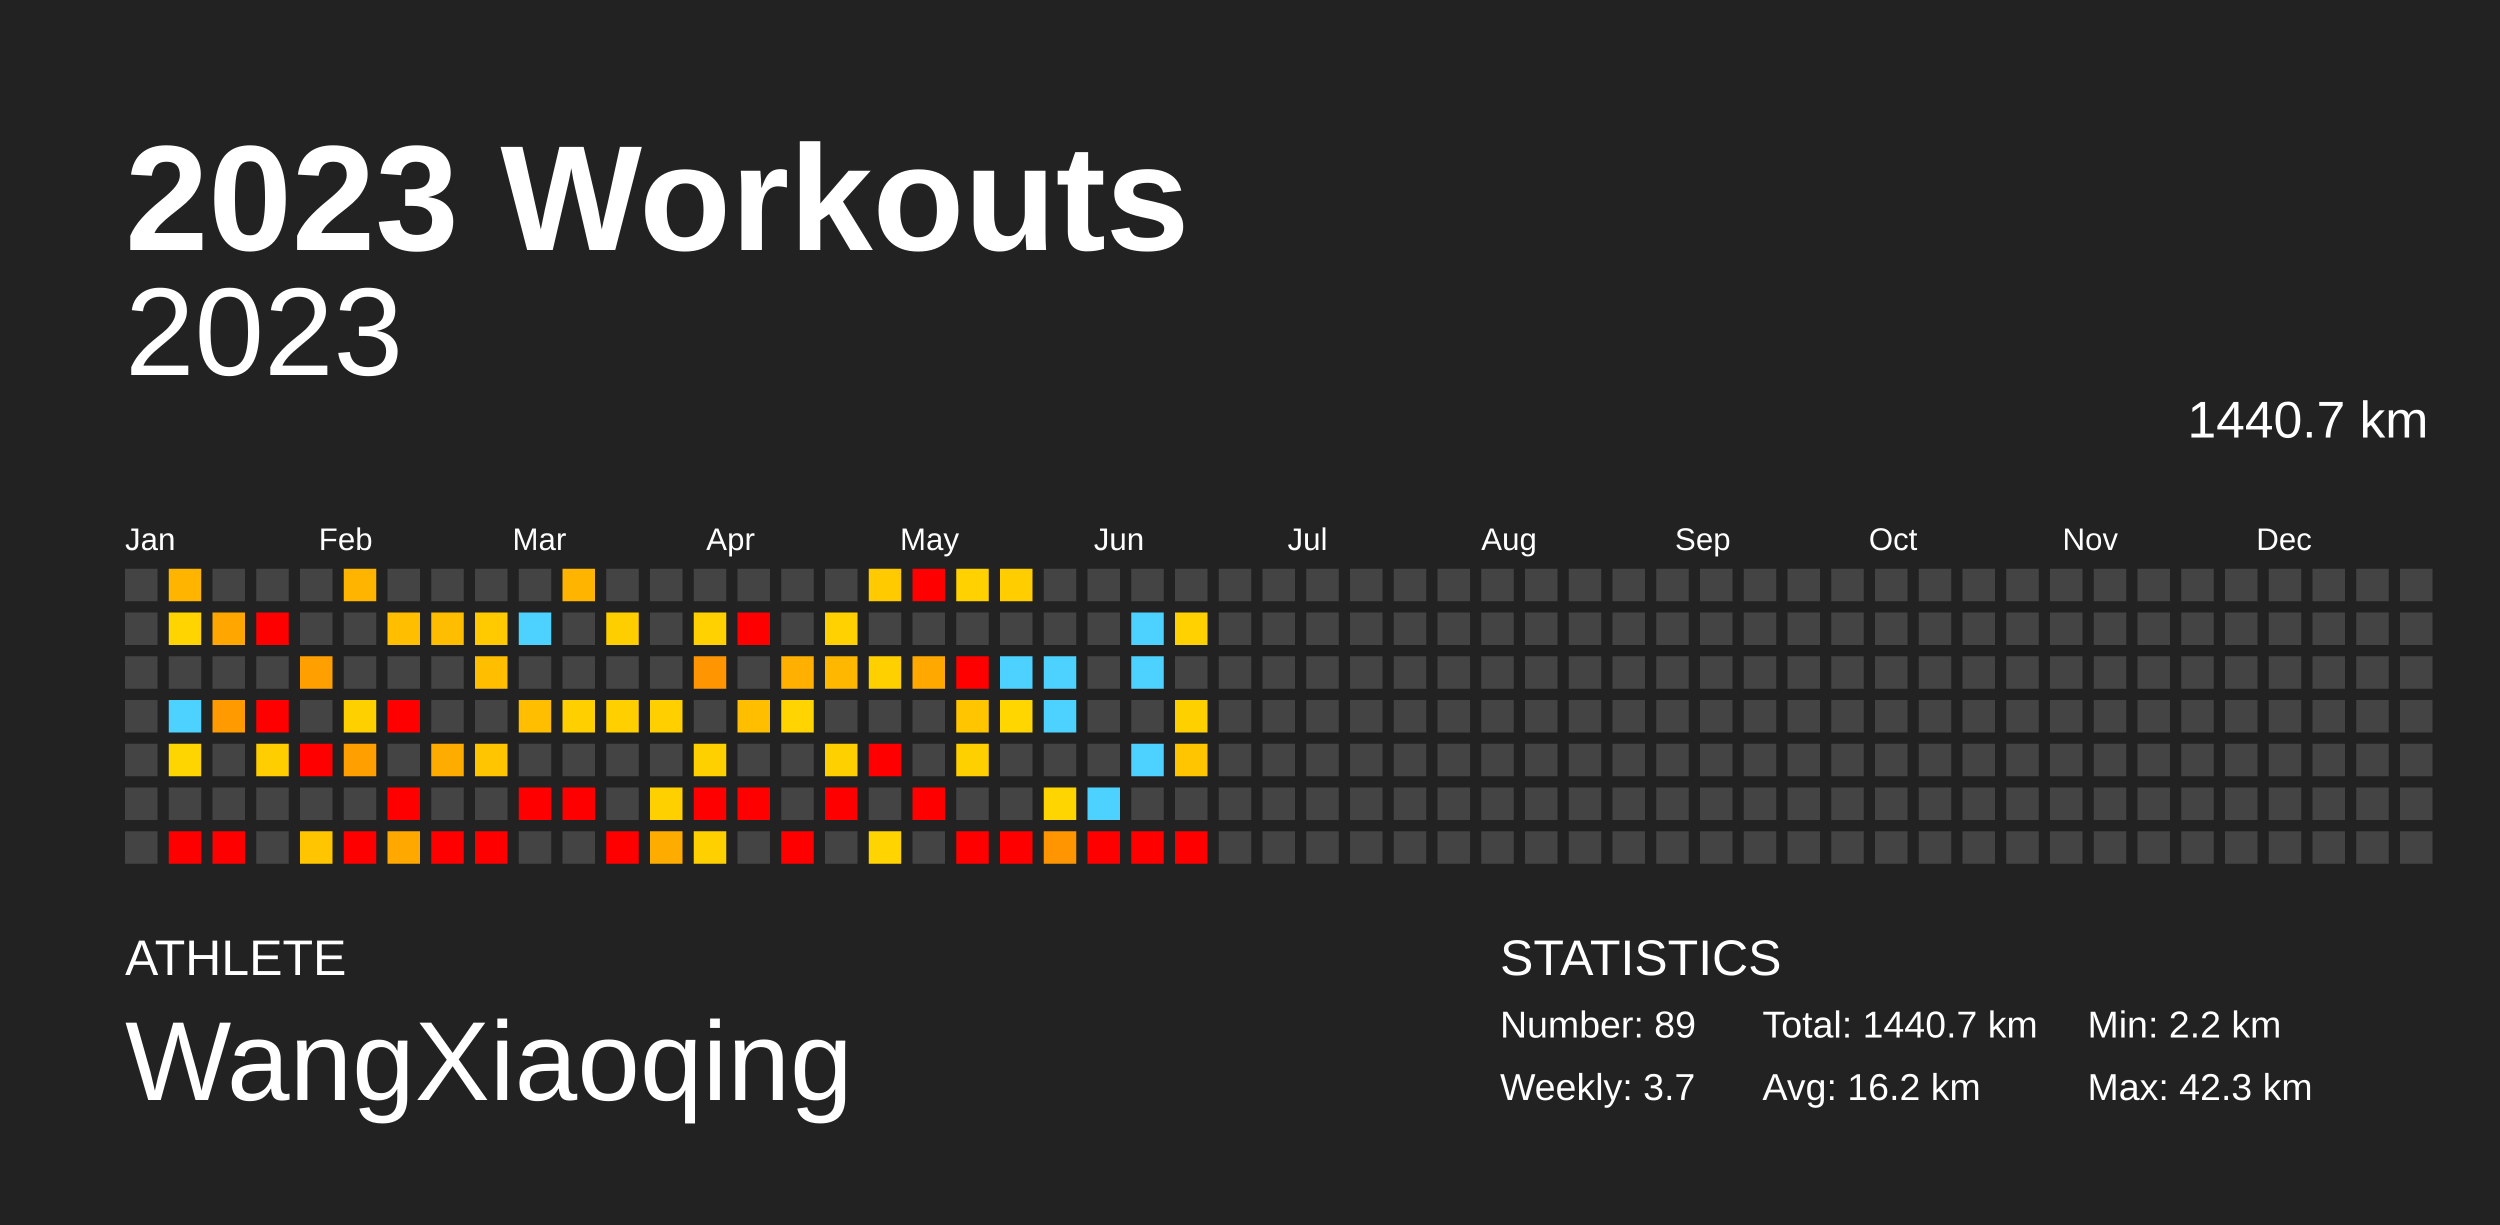
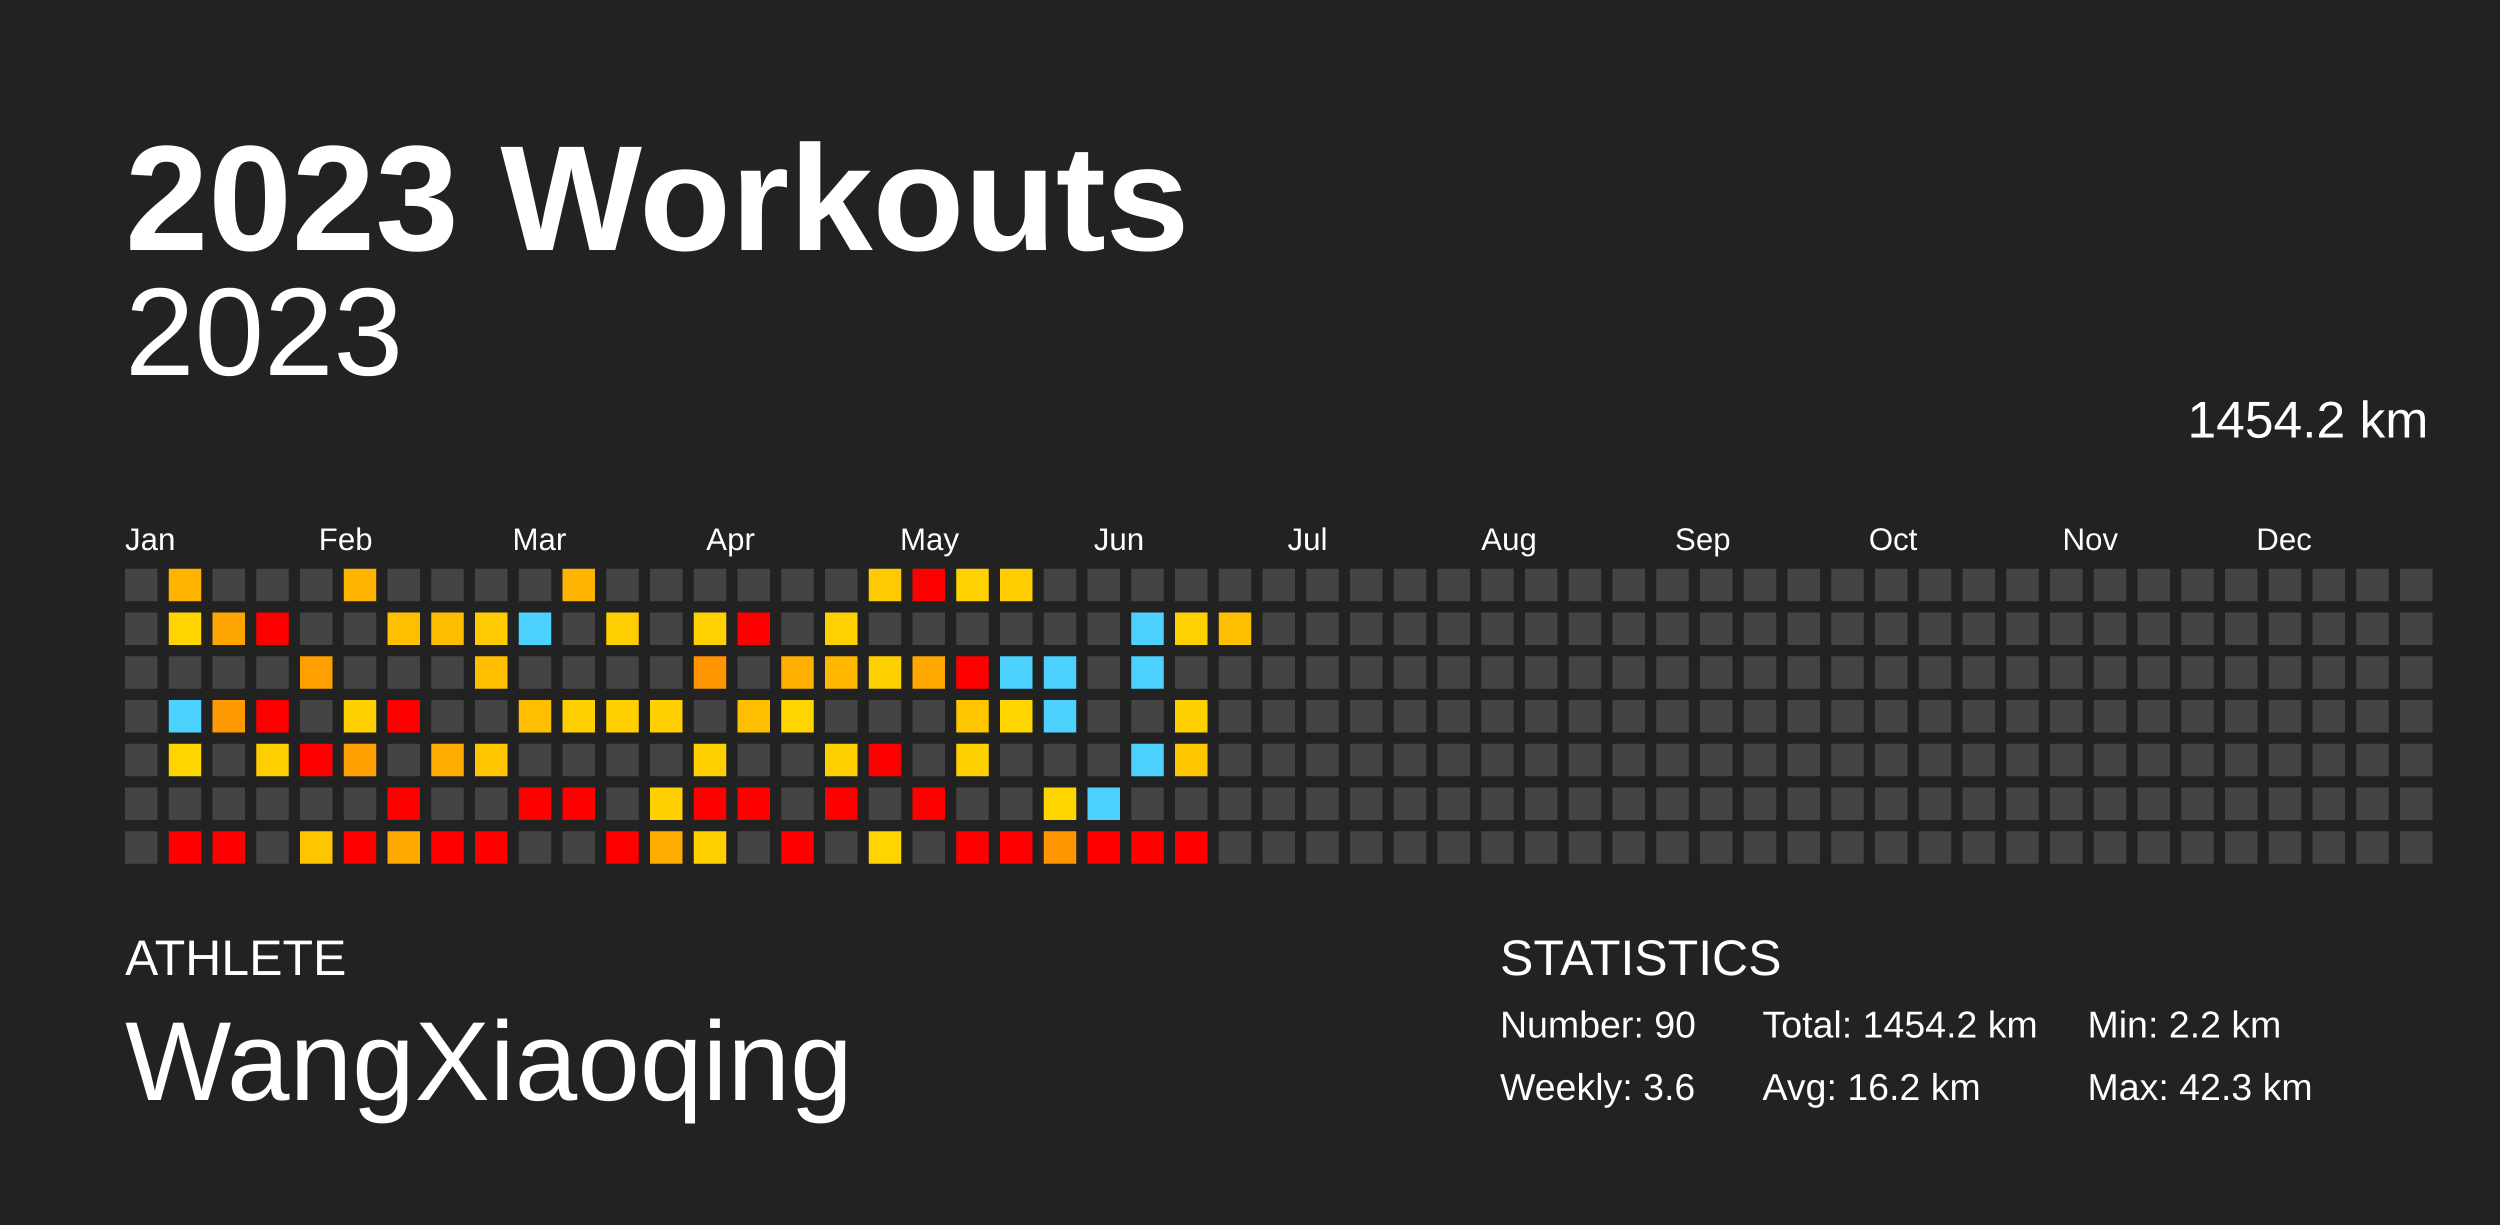
<svg xmlns="http://www.w3.org/2000/svg" baseProfile="full" height="98mm" version="1.1" viewBox="0,0,200,98" width="200mm">
  <defs />
  <rect fill="#222222" height="98" width="200" x="0" y="0" />
  <text fill="#FFFFFF" style="font-size:12px; font-family:Arial; font-weight:bold;" x="10" y="20">2023 Workouts</text>
  <text fill="#FFFFFF" style="font-size:4px; font-family:Arial" x="10" y="78">ATHLETE</text>
  <text fill="#FFFFFF" style="font-size:9px; font-family:Arial" x="10" y="88">WangXiaoqing</text>
  <text fill="#FFFFFF" style="font-size:4px; font-family:Arial" x="120" y="78">STATISTICS</text>
-   <text fill="#FFFFFF" style="font-size:3px; font-family:Arial" x="120" y="83">Number: 89</text>
-   <text fill="#FFFFFF" style="font-size:3px; font-family:Arial" x="120" y="88">Weekly: 3.7</text>
-   <text fill="#FFFFFF" style="font-size:3px; font-family:Arial" x="141" y="83">Total: 1440.7 km</text>
+   <text fill="#FFFFFF" style="font-size:3px; font-family:Arial" x="120" y="83">Number: 90</text>
+   <text fill="#FFFFFF" style="font-size:3px; font-family:Arial" x="120" y="88">Weekly: 3.6</text>
+   <text fill="#FFFFFF" style="font-size:3px; font-family:Arial" x="141" y="83">Total: 1454.2 km</text>
  <text fill="#FFFFFF" style="font-size:3px; font-family:Arial" x="141" y="88">Avg: 16.2 km</text>
  <text fill="#FFFFFF" style="font-size:3px; font-family:Arial" x="167" y="83">Min: 2.2 km</text>
  <text fill="#FFFFFF" style="font-size:3px; font-family:Arial" x="167" y="88">Max: 42.3 km</text>
  <text alignment-baseline="hanging" fill="#FFFFFF" style="font-size:10.0px; font-family:Arial;" x="10" y="30">2023</text>
-   <text alignment-baseline="hanging" fill="#FFFFFF" style="font-size:4.125px; font-family:Arial;" x="175" y="35">1440.7 km</text>
+   <text alignment-baseline="hanging" fill="#FFFFFF" style="font-size:4.125px; font-family:Arial;" x="175" y="35">1454.2 km</text>
  <text fill="#FFFFFF" style="font-size:2.5px; font-family:Arial" x="10.0" y="44">Jan</text>
  <text fill="#FFFFFF" style="font-size:2.5px; font-family:Arial" x="25.5" y="44">Feb</text>
  <text fill="#FFFFFF" style="font-size:2.5px; font-family:Arial" x="41.0" y="44">Mar</text>
  <text fill="#FFFFFF" style="font-size:2.5px; font-family:Arial" x="56.5" y="44">Apr</text>
  <text fill="#FFFFFF" style="font-size:2.5px; font-family:Arial" x="72.0" y="44">May</text>
  <text fill="#FFFFFF" style="font-size:2.5px; font-family:Arial" x="87.5" y="44">Jun</text>
  <text fill="#FFFFFF" style="font-size:2.5px; font-family:Arial" x="103.0" y="44">Jul</text>
  <text fill="#FFFFFF" style="font-size:2.5px; font-family:Arial" x="118.5" y="44">Aug</text>
  <text fill="#FFFFFF" style="font-size:2.5px; font-family:Arial" x="134.0" y="44">Sep</text>
  <text fill="#FFFFFF" style="font-size:2.5px; font-family:Arial" x="149.5" y="44">Oct</text>
  <text fill="#FFFFFF" style="font-size:2.5px; font-family:Arial" x="165.0" y="44">Nov</text>
  <text fill="#FFFFFF" style="font-size:2.5px; font-family:Arial" x="180.5" y="44">Dec</text>
  <rect fill="#444444" height="2.6" width="2.6" x="10.0" y="45.5" />
  <rect fill="#444444" height="2.6" width="2.6" x="10.0" y="49.0" />
  <rect fill="#444444" height="2.6" width="2.6" x="10.0" y="52.5" />
  <rect fill="#444444" height="2.6" width="2.6" x="10.0" y="56.0" />
  <rect fill="#444444" height="2.6" width="2.6" x="10.0" y="59.5" />
  <rect fill="#444444" height="2.6" width="2.6" x="10.0" y="63.0" />
  <rect fill="#444444" height="2.6" width="2.6" x="10.0" y="66.5" />
  <rect fill="#ffb500" height="2.6" width="2.6" x="13.5" y="45.5" />
  <rect fill="#ffd400" height="2.6" width="2.6" x="13.5" y="49.0" />
  <rect fill="#444444" height="2.6" width="2.6" x="13.5" y="52.5" />
  <rect fill="#4dd2ff" height="2.6" width="2.6" x="13.5" y="56.0" />
  <rect fill="#ffd500" height="2.6" width="2.6" x="13.5" y="59.5" />
  <rect fill="#444444" height="2.6" width="2.6" x="13.5" y="63.0" />
  <rect fill="red" height="2.6" width="2.6" x="13.5" y="66.5" />
  <rect fill="#444444" height="2.6" width="2.6" x="17.0" y="45.5" />
  <rect fill="#ffa700" height="2.6" width="2.6" x="17.0" y="49.0" />
  <rect fill="#444444" height="2.6" width="2.6" x="17.0" y="52.5" />
  <rect fill="#ff9b00" height="2.6" width="2.6" x="17.0" y="56.0" />
  <rect fill="#444444" height="2.6" width="2.6" x="17.0" y="59.5" />
  <rect fill="#444444" height="2.6" width="2.6" x="17.0" y="63.0" />
  <rect fill="red" height="2.6" width="2.6" x="17.0" y="66.5" />
  <rect fill="#444444" height="2.6" width="2.6" x="20.5" y="45.5" />
  <rect fill="red" height="2.6" width="2.6" x="20.5" y="49.0" />
  <rect fill="#444444" height="2.6" width="2.6" x="20.5" y="52.5" />
  <rect fill="red" height="2.6" width="2.6" x="20.5" y="56.0" />
  <rect fill="#ffce00" height="2.6" width="2.6" x="20.5" y="59.5" />
  <rect fill="#444444" height="2.6" width="2.6" x="20.5" y="63.0" />
  <rect fill="#444444" height="2.6" width="2.6" x="20.5" y="66.5" />
  <rect fill="#444444" height="2.6" width="2.6" x="24.0" y="45.5" />
  <rect fill="#444444" height="2.6" width="2.6" x="24.0" y="49.0" />
  <rect fill="#ff9f00" height="2.6" width="2.6" x="24.0" y="52.5" />
  <rect fill="#444444" height="2.6" width="2.6" x="24.0" y="56.0" />
  <rect fill="red" height="2.6" width="2.6" x="24.0" y="59.5" />
  <rect fill="#444444" height="2.6" width="2.6" x="24.0" y="63.0" />
  <rect fill="#ffc600" height="2.6" width="2.6" x="24.0" y="66.5" />
  <rect fill="#ffb500" height="2.6" width="2.6" x="27.5" y="45.5" />
  <rect fill="#444444" height="2.6" width="2.6" x="27.5" y="49.0" />
  <rect fill="#444444" height="2.6" width="2.6" x="27.5" y="52.5" />
  <rect fill="#ffd000" height="2.6" width="2.6" x="27.5" y="56.0" />
  <rect fill="#ff9f00" height="2.6" width="2.6" x="27.5" y="59.5" />
  <rect fill="#444444" height="2.6" width="2.6" x="27.5" y="63.0" />
  <rect fill="red" height="2.6" width="2.6" x="27.5" y="66.5" />
  <rect fill="#444444" height="2.6" width="2.6" x="31.0" y="45.5" />
  <rect fill="#ffbf00" height="2.6" width="2.6" x="31.0" y="49.0" />
  <rect fill="#444444" height="2.6" width="2.6" x="31.0" y="52.5" />
  <rect fill="red" height="2.6" width="2.6" x="31.0" y="56.0" />
  <rect fill="#444444" height="2.6" width="2.6" x="31.0" y="59.5" />
  <rect fill="red" height="2.6" width="2.6" x="31.0" y="63.0" />
  <rect fill="#ffa800" height="2.6" width="2.6" x="31.0" y="66.5" />
  <rect fill="#444444" height="2.6" width="2.6" x="34.5" y="45.5" />
  <rect fill="#ffbd00" height="2.6" width="2.6" x="34.5" y="49.0" />
  <rect fill="#444444" height="2.6" width="2.6" x="34.5" y="52.5" />
  <rect fill="#444444" height="2.6" width="2.6" x="34.5" y="56.0" />
  <rect fill="#ffac00" height="2.6" width="2.6" x="34.5" y="59.5" />
  <rect fill="#444444" height="2.6" width="2.6" x="34.5" y="63.0" />
  <rect fill="red" height="2.6" width="2.6" x="34.5" y="66.5" />
  <rect fill="#444444" height="2.6" width="2.6" x="38.0" y="45.5" />
  <rect fill="#ffca00" height="2.6" width="2.6" x="38.0" y="49.0" />
  <rect fill="#ffbf00" height="2.6" width="2.6" x="38.0" y="52.5" />
  <rect fill="#444444" height="2.6" width="2.6" x="38.0" y="56.0" />
  <rect fill="#ffc600" height="2.6" width="2.6" x="38.0" y="59.5" />
  <rect fill="#444444" height="2.6" width="2.6" x="38.0" y="63.0" />
  <rect fill="red" height="2.6" width="2.6" x="38.0" y="66.5" />
  <rect fill="#444444" height="2.6" width="2.6" x="41.5" y="45.5" />
  <rect fill="#4dd2ff" height="2.6" width="2.6" x="41.5" y="49.0" />
  <rect fill="#444444" height="2.6" width="2.6" x="41.5" y="52.5" />
  <rect fill="#ffbf00" height="2.6" width="2.6" x="41.5" y="56.0" />
  <rect fill="#444444" height="2.6" width="2.6" x="41.5" y="59.5" />
  <rect fill="red" height="2.6" width="2.6" x="41.5" y="63.0" />
  <rect fill="#444444" height="2.6" width="2.6" x="41.5" y="66.5" />
  <rect fill="#ffb500" height="2.6" width="2.6" x="45.0" y="45.5" />
  <rect fill="#444444" height="2.6" width="2.6" x="45.0" y="49.0" />
  <rect fill="#444444" height="2.6" width="2.6" x="45.0" y="52.5" />
  <rect fill="#ffcf00" height="2.6" width="2.6" x="45.0" y="56.0" />
  <rect fill="#444444" height="2.6" width="2.6" x="45.0" y="59.5" />
  <rect fill="red" height="2.6" width="2.6" x="45.0" y="63.0" />
  <rect fill="#444444" height="2.6" width="2.6" x="45.0" y="66.5" />
  <rect fill="#444444" height="2.6" width="2.6" x="48.5" y="45.5" />
  <rect fill="#ffce00" height="2.6" width="2.6" x="48.5" y="49.0" />
  <rect fill="#444444" height="2.6" width="2.6" x="48.5" y="52.5" />
  <rect fill="#ffcf00" height="2.6" width="2.6" x="48.5" y="56.0" />
  <rect fill="#444444" height="2.6" width="2.6" x="48.5" y="59.5" />
  <rect fill="#444444" height="2.6" width="2.6" x="48.5" y="63.0" />
  <rect fill="red" height="2.6" width="2.6" x="48.5" y="66.5" />
  <rect fill="#444444" height="2.6" width="2.6" x="52.0" y="45.5" />
  <rect fill="#444444" height="2.6" width="2.6" x="52.0" y="49.0" />
  <rect fill="#444444" height="2.6" width="2.6" x="52.0" y="52.5" />
  <rect fill="#ffcf00" height="2.6" width="2.6" x="52.0" y="56.0" />
  <rect fill="#444444" height="2.6" width="2.6" x="52.0" y="59.5" />
  <rect fill="#ffd000" height="2.6" width="2.6" x="52.0" y="63.0" />
  <rect fill="#ffac00" height="2.6" width="2.6" x="52.0" y="66.5" />
  <rect fill="#444444" height="2.6" width="2.6" x="55.5" y="45.5" />
  <rect fill="#ffd100" height="2.6" width="2.6" x="55.5" y="49.0" />
  <rect fill="#ff9500" height="2.6" width="2.6" x="55.5" y="52.5" />
  <rect fill="#444444" height="2.6" width="2.6" x="55.5" y="56.0" />
  <rect fill="#ffd000" height="2.6" width="2.6" x="55.5" y="59.5" />
  <rect fill="red" height="2.6" width="2.6" x="55.5" y="63.0" />
  <rect fill="#ffd000" height="2.6" width="2.6" x="55.5" y="66.5" />
  <rect fill="#444444" height="2.6" width="2.6" x="59.0" y="45.5" />
  <rect fill="red" height="2.6" width="2.6" x="59.0" y="49.0" />
  <rect fill="#444444" height="2.6" width="2.6" x="59.0" y="52.5" />
  <rect fill="#ffbe00" height="2.6" width="2.6" x="59.0" y="56.0" />
  <rect fill="#444444" height="2.6" width="2.6" x="59.0" y="59.5" />
  <rect fill="red" height="2.6" width="2.6" x="59.0" y="63.0" />
  <rect fill="#444444" height="2.6" width="2.6" x="59.0" y="66.5" />
  <rect fill="#444444" height="2.6" width="2.6" x="62.5" y="45.5" />
  <rect fill="#444444" height="2.6" width="2.6" x="62.5" y="49.0" />
  <rect fill="#ffb000" height="2.6" width="2.6" x="62.5" y="52.5" />
  <rect fill="#ffd400" height="2.6" width="2.6" x="62.5" y="56.0" />
  <rect fill="#444444" height="2.6" width="2.6" x="62.5" y="59.5" />
  <rect fill="#444444" height="2.6" width="2.6" x="62.5" y="63.0" />
  <rect fill="red" height="2.6" width="2.6" x="62.5" y="66.5" />
  <rect fill="#444444" height="2.6" width="2.6" x="66.0" y="45.5" />
  <rect fill="#ffd100" height="2.6" width="2.6" x="66.0" y="49.0" />
  <rect fill="#ffb700" height="2.6" width="2.6" x="66.0" y="52.5" />
  <rect fill="#444444" height="2.6" width="2.6" x="66.0" y="56.0" />
  <rect fill="#ffd000" height="2.6" width="2.6" x="66.0" y="59.5" />
  <rect fill="red" height="2.6" width="2.6" x="66.0" y="63.0" />
  <rect fill="#444444" height="2.6" width="2.6" x="66.0" y="66.5" />
  <rect fill="#ffcb00" height="2.6" width="2.6" x="69.5" y="45.5" />
  <rect fill="#444444" height="2.6" width="2.6" x="69.5" y="49.0" />
  <rect fill="#ffd000" height="2.6" width="2.6" x="69.5" y="52.5" />
  <rect fill="#444444" height="2.6" width="2.6" x="69.5" y="56.0" />
  <rect fill="red" height="2.6" width="2.6" x="69.5" y="59.5" />
  <rect fill="#444444" height="2.6" width="2.6" x="69.5" y="63.0" />
  <rect fill="#ffd400" height="2.6" width="2.6" x="69.5" y="66.5" />
  <rect fill="red" height="2.6" width="2.6" x="73.0" y="45.5" />
  <rect fill="#444444" height="2.6" width="2.6" x="73.0" y="49.0" />
  <rect fill="#ffa900" height="2.6" width="2.6" x="73.0" y="52.5" />
  <rect fill="#444444" height="2.6" width="2.6" x="73.0" y="56.0" />
  <rect fill="#444444" height="2.6" width="2.6" x="73.0" y="59.5" />
  <rect fill="red" height="2.6" width="2.6" x="73.0" y="63.0" />
  <rect fill="#444444" height="2.6" width="2.6" x="73.0" y="66.5" />
  <rect fill="#ffd100" height="2.6" width="2.6" x="76.5" y="45.5" />
  <rect fill="#444444" height="2.6" width="2.6" x="76.5" y="49.0" />
  <rect fill="red" height="2.6" width="2.6" x="76.5" y="52.5" />
  <rect fill="#ffc600" height="2.6" width="2.6" x="76.5" y="56.0" />
  <rect fill="#ffd000" height="2.6" width="2.6" x="76.5" y="59.5" />
  <rect fill="#444444" height="2.6" width="2.6" x="76.5" y="63.0" />
  <rect fill="red" height="2.6" width="2.6" x="76.5" y="66.5" />
  <rect fill="#ffcd00" height="2.6" width="2.6" x="80.0" y="45.5" />
  <rect fill="#444444" height="2.6" width="2.6" x="80.0" y="49.0" />
  <rect fill="#4dd2ff" height="2.6" width="2.6" x="80.0" y="52.5" />
  <rect fill="#ffd600" height="2.6" width="2.6" x="80.0" y="56.0" />
  <rect fill="#444444" height="2.6" width="2.6" x="80.0" y="59.5" />
  <rect fill="#444444" height="2.6" width="2.6" x="80.0" y="63.0" />
  <rect fill="red" height="2.6" width="2.6" x="80.0" y="66.5" />
  <rect fill="#444444" height="2.6" width="2.6" x="83.5" y="45.5" />
  <rect fill="#444444" height="2.6" width="2.6" x="83.5" y="49.0" />
  <rect fill="#4dd2ff" height="2.6" width="2.6" x="83.5" y="52.5" />
  <rect fill="#4dd2ff" height="2.6" width="2.6" x="83.5" y="56.0" />
  <rect fill="#444444" height="2.6" width="2.6" x="83.5" y="59.5" />
  <rect fill="#ffd500" height="2.6" width="2.6" x="83.5" y="63.0" />
  <rect fill="#ff9500" height="2.6" width="2.6" x="83.5" y="66.5" />
  <rect fill="#444444" height="2.6" width="2.6" x="87.0" y="45.5" />
  <rect fill="#444444" height="2.6" width="2.6" x="87.0" y="49.0" />
  <rect fill="#444444" height="2.6" width="2.6" x="87.0" y="52.5" />
  <rect fill="#444444" height="2.6" width="2.6" x="87.0" y="56.0" />
  <rect fill="#444444" height="2.6" width="2.6" x="87.0" y="59.5" />
  <rect fill="#4dd2ff" height="2.6" width="2.6" x="87.0" y="63.0" />
  <rect fill="red" height="2.6" width="2.6" x="87.0" y="66.5" />
  <rect fill="#444444" height="2.6" width="2.6" x="90.5" y="45.5" />
  <rect fill="#4dd2ff" height="2.6" width="2.6" x="90.5" y="49.0" />
  <rect fill="#4dd2ff" height="2.6" width="2.6" x="90.5" y="52.5" />
  <rect fill="#444444" height="2.6" width="2.6" x="90.5" y="56.0" />
  <rect fill="#4dd2ff" height="2.6" width="2.6" x="90.5" y="59.5" />
  <rect fill="#444444" height="2.6" width="2.6" x="90.5" y="63.0" />
  <rect fill="red" height="2.6" width="2.6" x="90.5" y="66.5" />
  <rect fill="#444444" height="2.6" width="2.6" x="94.0" y="45.5" />
  <rect fill="#ffd100" height="2.6" width="2.6" x="94.0" y="49.0" />
  <rect fill="#444444" height="2.6" width="2.6" x="94.0" y="52.5" />
  <rect fill="#ffd000" height="2.6" width="2.6" x="94.0" y="56.0" />
  <rect fill="#ffc600" height="2.6" width="2.6" x="94.0" y="59.5" />
  <rect fill="#444444" height="2.6" width="2.6" x="94.0" y="63.0" />
  <rect fill="red" height="2.6" width="2.6" x="94.0" y="66.5" />
  <rect fill="#444444" height="2.6" width="2.6" x="97.5" y="45.5" />
-   <rect fill="#444444" height="2.6" width="2.6" x="97.5" y="49.0" />
+   <rect fill="#ffc000" height="2.6" width="2.6" x="97.5" y="49.0" />
  <rect fill="#444444" height="2.6" width="2.6" x="97.5" y="52.5" />
  <rect fill="#444444" height="2.6" width="2.6" x="97.5" y="56.0" />
  <rect fill="#444444" height="2.6" width="2.6" x="97.5" y="59.5" />
  <rect fill="#444444" height="2.6" width="2.6" x="97.5" y="63.0" />
  <rect fill="#444444" height="2.6" width="2.6" x="97.5" y="66.5" />
  <rect fill="#444444" height="2.6" width="2.6" x="101.0" y="45.5" />
  <rect fill="#444444" height="2.6" width="2.6" x="101.0" y="49.0" />
  <rect fill="#444444" height="2.6" width="2.6" x="101.0" y="52.5" />
  <rect fill="#444444" height="2.6" width="2.6" x="101.0" y="56.0" />
  <rect fill="#444444" height="2.6" width="2.6" x="101.0" y="59.5" />
  <rect fill="#444444" height="2.6" width="2.6" x="101.0" y="63.0" />
  <rect fill="#444444" height="2.6" width="2.6" x="101.0" y="66.5" />
  <rect fill="#444444" height="2.6" width="2.6" x="104.5" y="45.5" />
  <rect fill="#444444" height="2.6" width="2.6" x="104.5" y="49.0" />
  <rect fill="#444444" height="2.6" width="2.6" x="104.5" y="52.5" />
  <rect fill="#444444" height="2.6" width="2.6" x="104.5" y="56.0" />
  <rect fill="#444444" height="2.6" width="2.6" x="104.5" y="59.5" />
  <rect fill="#444444" height="2.6" width="2.6" x="104.5" y="63.0" />
  <rect fill="#444444" height="2.6" width="2.6" x="104.5" y="66.5" />
  <rect fill="#444444" height="2.6" width="2.6" x="108.0" y="45.5" />
  <rect fill="#444444" height="2.6" width="2.6" x="108.0" y="49.0" />
  <rect fill="#444444" height="2.6" width="2.6" x="108.0" y="52.5" />
  <rect fill="#444444" height="2.6" width="2.6" x="108.0" y="56.0" />
  <rect fill="#444444" height="2.6" width="2.6" x="108.0" y="59.5" />
  <rect fill="#444444" height="2.6" width="2.6" x="108.0" y="63.0" />
  <rect fill="#444444" height="2.6" width="2.6" x="108.0" y="66.5" />
  <rect fill="#444444" height="2.6" width="2.6" x="111.5" y="45.5" />
  <rect fill="#444444" height="2.6" width="2.6" x="111.5" y="49.0" />
  <rect fill="#444444" height="2.6" width="2.6" x="111.5" y="52.5" />
  <rect fill="#444444" height="2.6" width="2.6" x="111.5" y="56.0" />
  <rect fill="#444444" height="2.6" width="2.6" x="111.5" y="59.5" />
  <rect fill="#444444" height="2.6" width="2.6" x="111.5" y="63.0" />
  <rect fill="#444444" height="2.6" width="2.6" x="111.5" y="66.5" />
  <rect fill="#444444" height="2.6" width="2.6" x="115.0" y="45.5" />
  <rect fill="#444444" height="2.6" width="2.6" x="115.0" y="49.0" />
  <rect fill="#444444" height="2.6" width="2.6" x="115.0" y="52.5" />
  <rect fill="#444444" height="2.6" width="2.6" x="115.0" y="56.0" />
  <rect fill="#444444" height="2.6" width="2.6" x="115.0" y="59.5" />
  <rect fill="#444444" height="2.6" width="2.6" x="115.0" y="63.0" />
  <rect fill="#444444" height="2.6" width="2.6" x="115.0" y="66.5" />
  <rect fill="#444444" height="2.6" width="2.6" x="118.5" y="45.5" />
  <rect fill="#444444" height="2.6" width="2.6" x="118.5" y="49.0" />
  <rect fill="#444444" height="2.6" width="2.6" x="118.5" y="52.5" />
  <rect fill="#444444" height="2.6" width="2.6" x="118.5" y="56.0" />
  <rect fill="#444444" height="2.6" width="2.6" x="118.5" y="59.5" />
  <rect fill="#444444" height="2.6" width="2.6" x="118.5" y="63.0" />
  <rect fill="#444444" height="2.6" width="2.6" x="118.5" y="66.5" />
  <rect fill="#444444" height="2.6" width="2.6" x="122.0" y="45.5" />
  <rect fill="#444444" height="2.6" width="2.6" x="122.0" y="49.0" />
  <rect fill="#444444" height="2.6" width="2.6" x="122.0" y="52.5" />
  <rect fill="#444444" height="2.6" width="2.6" x="122.0" y="56.0" />
  <rect fill="#444444" height="2.6" width="2.6" x="122.0" y="59.5" />
  <rect fill="#444444" height="2.6" width="2.6" x="122.0" y="63.0" />
  <rect fill="#444444" height="2.6" width="2.6" x="122.0" y="66.5" />
  <rect fill="#444444" height="2.6" width="2.6" x="125.5" y="45.5" />
  <rect fill="#444444" height="2.6" width="2.6" x="125.5" y="49.0" />
  <rect fill="#444444" height="2.6" width="2.6" x="125.5" y="52.5" />
  <rect fill="#444444" height="2.6" width="2.6" x="125.5" y="56.0" />
  <rect fill="#444444" height="2.6" width="2.6" x="125.5" y="59.5" />
  <rect fill="#444444" height="2.6" width="2.6" x="125.5" y="63.0" />
  <rect fill="#444444" height="2.6" width="2.6" x="125.5" y="66.5" />
  <rect fill="#444444" height="2.6" width="2.6" x="129.0" y="45.5" />
  <rect fill="#444444" height="2.6" width="2.6" x="129.0" y="49.0" />
  <rect fill="#444444" height="2.6" width="2.6" x="129.0" y="52.5" />
  <rect fill="#444444" height="2.6" width="2.6" x="129.0" y="56.0" />
  <rect fill="#444444" height="2.6" width="2.6" x="129.0" y="59.5" />
  <rect fill="#444444" height="2.6" width="2.6" x="129.0" y="63.0" />
  <rect fill="#444444" height="2.6" width="2.6" x="129.0" y="66.5" />
  <rect fill="#444444" height="2.6" width="2.6" x="132.5" y="45.5" />
  <rect fill="#444444" height="2.6" width="2.6" x="132.5" y="49.0" />
  <rect fill="#444444" height="2.6" width="2.6" x="132.5" y="52.5" />
  <rect fill="#444444" height="2.6" width="2.6" x="132.5" y="56.0" />
  <rect fill="#444444" height="2.6" width="2.6" x="132.5" y="59.5" />
  <rect fill="#444444" height="2.6" width="2.6" x="132.5" y="63.0" />
  <rect fill="#444444" height="2.6" width="2.6" x="132.5" y="66.5" />
  <rect fill="#444444" height="2.6" width="2.6" x="136.0" y="45.5" />
  <rect fill="#444444" height="2.6" width="2.6" x="136.0" y="49.0" />
  <rect fill="#444444" height="2.6" width="2.6" x="136.0" y="52.5" />
  <rect fill="#444444" height="2.6" width="2.6" x="136.0" y="56.0" />
  <rect fill="#444444" height="2.6" width="2.6" x="136.0" y="59.5" />
  <rect fill="#444444" height="2.6" width="2.6" x="136.0" y="63.0" />
  <rect fill="#444444" height="2.6" width="2.6" x="136.0" y="66.5" />
  <rect fill="#444444" height="2.6" width="2.6" x="139.5" y="45.5" />
  <rect fill="#444444" height="2.6" width="2.6" x="139.5" y="49.0" />
  <rect fill="#444444" height="2.6" width="2.6" x="139.5" y="52.5" />
  <rect fill="#444444" height="2.6" width="2.6" x="139.5" y="56.0" />
  <rect fill="#444444" height="2.6" width="2.6" x="139.5" y="59.5" />
  <rect fill="#444444" height="2.6" width="2.6" x="139.5" y="63.0" />
  <rect fill="#444444" height="2.6" width="2.6" x="139.5" y="66.5" />
  <rect fill="#444444" height="2.6" width="2.6" x="143.0" y="45.5" />
  <rect fill="#444444" height="2.6" width="2.6" x="143.0" y="49.0" />
  <rect fill="#444444" height="2.6" width="2.6" x="143.0" y="52.5" />
  <rect fill="#444444" height="2.6" width="2.6" x="143.0" y="56.0" />
  <rect fill="#444444" height="2.6" width="2.6" x="143.0" y="59.5" />
  <rect fill="#444444" height="2.6" width="2.6" x="143.0" y="63.0" />
  <rect fill="#444444" height="2.6" width="2.6" x="143.0" y="66.5" />
  <rect fill="#444444" height="2.6" width="2.6" x="146.5" y="45.5" />
  <rect fill="#444444" height="2.6" width="2.6" x="146.5" y="49.0" />
  <rect fill="#444444" height="2.6" width="2.6" x="146.5" y="52.5" />
  <rect fill="#444444" height="2.6" width="2.6" x="146.5" y="56.0" />
  <rect fill="#444444" height="2.6" width="2.6" x="146.5" y="59.5" />
  <rect fill="#444444" height="2.6" width="2.6" x="146.5" y="63.0" />
  <rect fill="#444444" height="2.6" width="2.6" x="146.5" y="66.5" />
  <rect fill="#444444" height="2.6" width="2.6" x="150.0" y="45.5" />
  <rect fill="#444444" height="2.6" width="2.6" x="150.0" y="49.0" />
  <rect fill="#444444" height="2.6" width="2.6" x="150.0" y="52.5" />
  <rect fill="#444444" height="2.6" width="2.6" x="150.0" y="56.0" />
  <rect fill="#444444" height="2.6" width="2.6" x="150.0" y="59.5" />
  <rect fill="#444444" height="2.6" width="2.6" x="150.0" y="63.0" />
  <rect fill="#444444" height="2.6" width="2.6" x="150.0" y="66.5" />
  <rect fill="#444444" height="2.6" width="2.6" x="153.5" y="45.5" />
  <rect fill="#444444" height="2.6" width="2.6" x="153.5" y="49.0" />
  <rect fill="#444444" height="2.6" width="2.6" x="153.5" y="52.5" />
  <rect fill="#444444" height="2.6" width="2.6" x="153.5" y="56.0" />
  <rect fill="#444444" height="2.6" width="2.6" x="153.5" y="59.5" />
  <rect fill="#444444" height="2.6" width="2.6" x="153.5" y="63.0" />
  <rect fill="#444444" height="2.6" width="2.6" x="153.5" y="66.5" />
  <rect fill="#444444" height="2.6" width="2.6" x="157.0" y="45.5" />
  <rect fill="#444444" height="2.6" width="2.6" x="157.0" y="49.0" />
  <rect fill="#444444" height="2.6" width="2.6" x="157.0" y="52.5" />
  <rect fill="#444444" height="2.6" width="2.6" x="157.0" y="56.0" />
  <rect fill="#444444" height="2.6" width="2.6" x="157.0" y="59.5" />
  <rect fill="#444444" height="2.6" width="2.6" x="157.0" y="63.0" />
  <rect fill="#444444" height="2.6" width="2.6" x="157.0" y="66.5" />
  <rect fill="#444444" height="2.6" width="2.6" x="160.5" y="45.5" />
  <rect fill="#444444" height="2.6" width="2.6" x="160.5" y="49.0" />
  <rect fill="#444444" height="2.6" width="2.6" x="160.5" y="52.5" />
  <rect fill="#444444" height="2.6" width="2.6" x="160.5" y="56.0" />
  <rect fill="#444444" height="2.6" width="2.6" x="160.5" y="59.5" />
  <rect fill="#444444" height="2.6" width="2.6" x="160.5" y="63.0" />
  <rect fill="#444444" height="2.6" width="2.6" x="160.5" y="66.5" />
  <rect fill="#444444" height="2.6" width="2.6" x="164.0" y="45.5" />
  <rect fill="#444444" height="2.6" width="2.6" x="164.0" y="49.0" />
  <rect fill="#444444" height="2.6" width="2.6" x="164.0" y="52.5" />
  <rect fill="#444444" height="2.6" width="2.6" x="164.0" y="56.0" />
  <rect fill="#444444" height="2.6" width="2.6" x="164.0" y="59.5" />
  <rect fill="#444444" height="2.6" width="2.6" x="164.0" y="63.0" />
  <rect fill="#444444" height="2.6" width="2.6" x="164.0" y="66.5" />
  <rect fill="#444444" height="2.6" width="2.6" x="167.5" y="45.5" />
  <rect fill="#444444" height="2.6" width="2.6" x="167.5" y="49.0" />
  <rect fill="#444444" height="2.6" width="2.6" x="167.5" y="52.5" />
  <rect fill="#444444" height="2.6" width="2.6" x="167.5" y="56.0" />
  <rect fill="#444444" height="2.6" width="2.6" x="167.5" y="59.5" />
  <rect fill="#444444" height="2.6" width="2.6" x="167.5" y="63.0" />
  <rect fill="#444444" height="2.6" width="2.6" x="167.5" y="66.5" />
  <rect fill="#444444" height="2.6" width="2.6" x="171.0" y="45.5" />
  <rect fill="#444444" height="2.6" width="2.6" x="171.0" y="49.0" />
  <rect fill="#444444" height="2.6" width="2.6" x="171.0" y="52.5" />
  <rect fill="#444444" height="2.6" width="2.6" x="171.0" y="56.0" />
  <rect fill="#444444" height="2.6" width="2.6" x="171.0" y="59.5" />
  <rect fill="#444444" height="2.6" width="2.6" x="171.0" y="63.0" />
  <rect fill="#444444" height="2.6" width="2.6" x="171.0" y="66.5" />
  <rect fill="#444444" height="2.6" width="2.6" x="174.5" y="45.5" />
  <rect fill="#444444" height="2.6" width="2.6" x="174.5" y="49.0" />
  <rect fill="#444444" height="2.6" width="2.6" x="174.5" y="52.5" />
  <rect fill="#444444" height="2.6" width="2.6" x="174.5" y="56.0" />
  <rect fill="#444444" height="2.6" width="2.6" x="174.5" y="59.5" />
  <rect fill="#444444" height="2.6" width="2.6" x="174.5" y="63.0" />
  <rect fill="#444444" height="2.6" width="2.6" x="174.5" y="66.5" />
  <rect fill="#444444" height="2.6" width="2.6" x="178.0" y="45.5" />
  <rect fill="#444444" height="2.6" width="2.6" x="178.0" y="49.0" />
  <rect fill="#444444" height="2.6" width="2.6" x="178.0" y="52.5" />
  <rect fill="#444444" height="2.6" width="2.6" x="178.0" y="56.0" />
  <rect fill="#444444" height="2.6" width="2.6" x="178.0" y="59.5" />
  <rect fill="#444444" height="2.6" width="2.6" x="178.0" y="63.0" />
  <rect fill="#444444" height="2.6" width="2.6" x="178.0" y="66.5" />
  <rect fill="#444444" height="2.6" width="2.6" x="181.5" y="45.5" />
  <rect fill="#444444" height="2.6" width="2.6" x="181.5" y="49.0" />
  <rect fill="#444444" height="2.6" width="2.6" x="181.5" y="52.5" />
  <rect fill="#444444" height="2.6" width="2.6" x="181.5" y="56.0" />
  <rect fill="#444444" height="2.6" width="2.6" x="181.5" y="59.5" />
  <rect fill="#444444" height="2.6" width="2.6" x="181.5" y="63.0" />
  <rect fill="#444444" height="2.6" width="2.6" x="181.5" y="66.5" />
  <rect fill="#444444" height="2.6" width="2.6" x="185.0" y="45.5" />
  <rect fill="#444444" height="2.6" width="2.6" x="185.0" y="49.0" />
  <rect fill="#444444" height="2.6" width="2.6" x="185.0" y="52.5" />
  <rect fill="#444444" height="2.6" width="2.6" x="185.0" y="56.0" />
  <rect fill="#444444" height="2.6" width="2.6" x="185.0" y="59.5" />
  <rect fill="#444444" height="2.6" width="2.6" x="185.0" y="63.0" />
  <rect fill="#444444" height="2.6" width="2.6" x="185.0" y="66.5" />
  <rect fill="#444444" height="2.6" width="2.6" x="188.5" y="45.5" />
  <rect fill="#444444" height="2.6" width="2.6" x="188.5" y="49.0" />
  <rect fill="#444444" height="2.6" width="2.6" x="188.5" y="52.5" />
  <rect fill="#444444" height="2.6" width="2.6" x="188.5" y="56.0" />
  <rect fill="#444444" height="2.6" width="2.6" x="188.5" y="59.5" />
  <rect fill="#444444" height="2.6" width="2.6" x="188.5" y="63.0" />
  <rect fill="#444444" height="2.6" width="2.6" x="188.5" y="66.5" />
  <rect fill="#444444" height="2.6" width="2.6" x="192.0" y="45.5" />
  <rect fill="#444444" height="2.6" width="2.6" x="192.0" y="49.0" />
  <rect fill="#444444" height="2.6" width="2.6" x="192.0" y="52.5" />
  <rect fill="#444444" height="2.6" width="2.6" x="192.0" y="56.0" />
  <rect fill="#444444" height="2.6" width="2.6" x="192.0" y="59.5" />
  <rect fill="#444444" height="2.6" width="2.6" x="192.0" y="63.0" />
  <rect fill="#444444" height="2.6" width="2.6" x="192.0" y="66.5" />
</svg>
